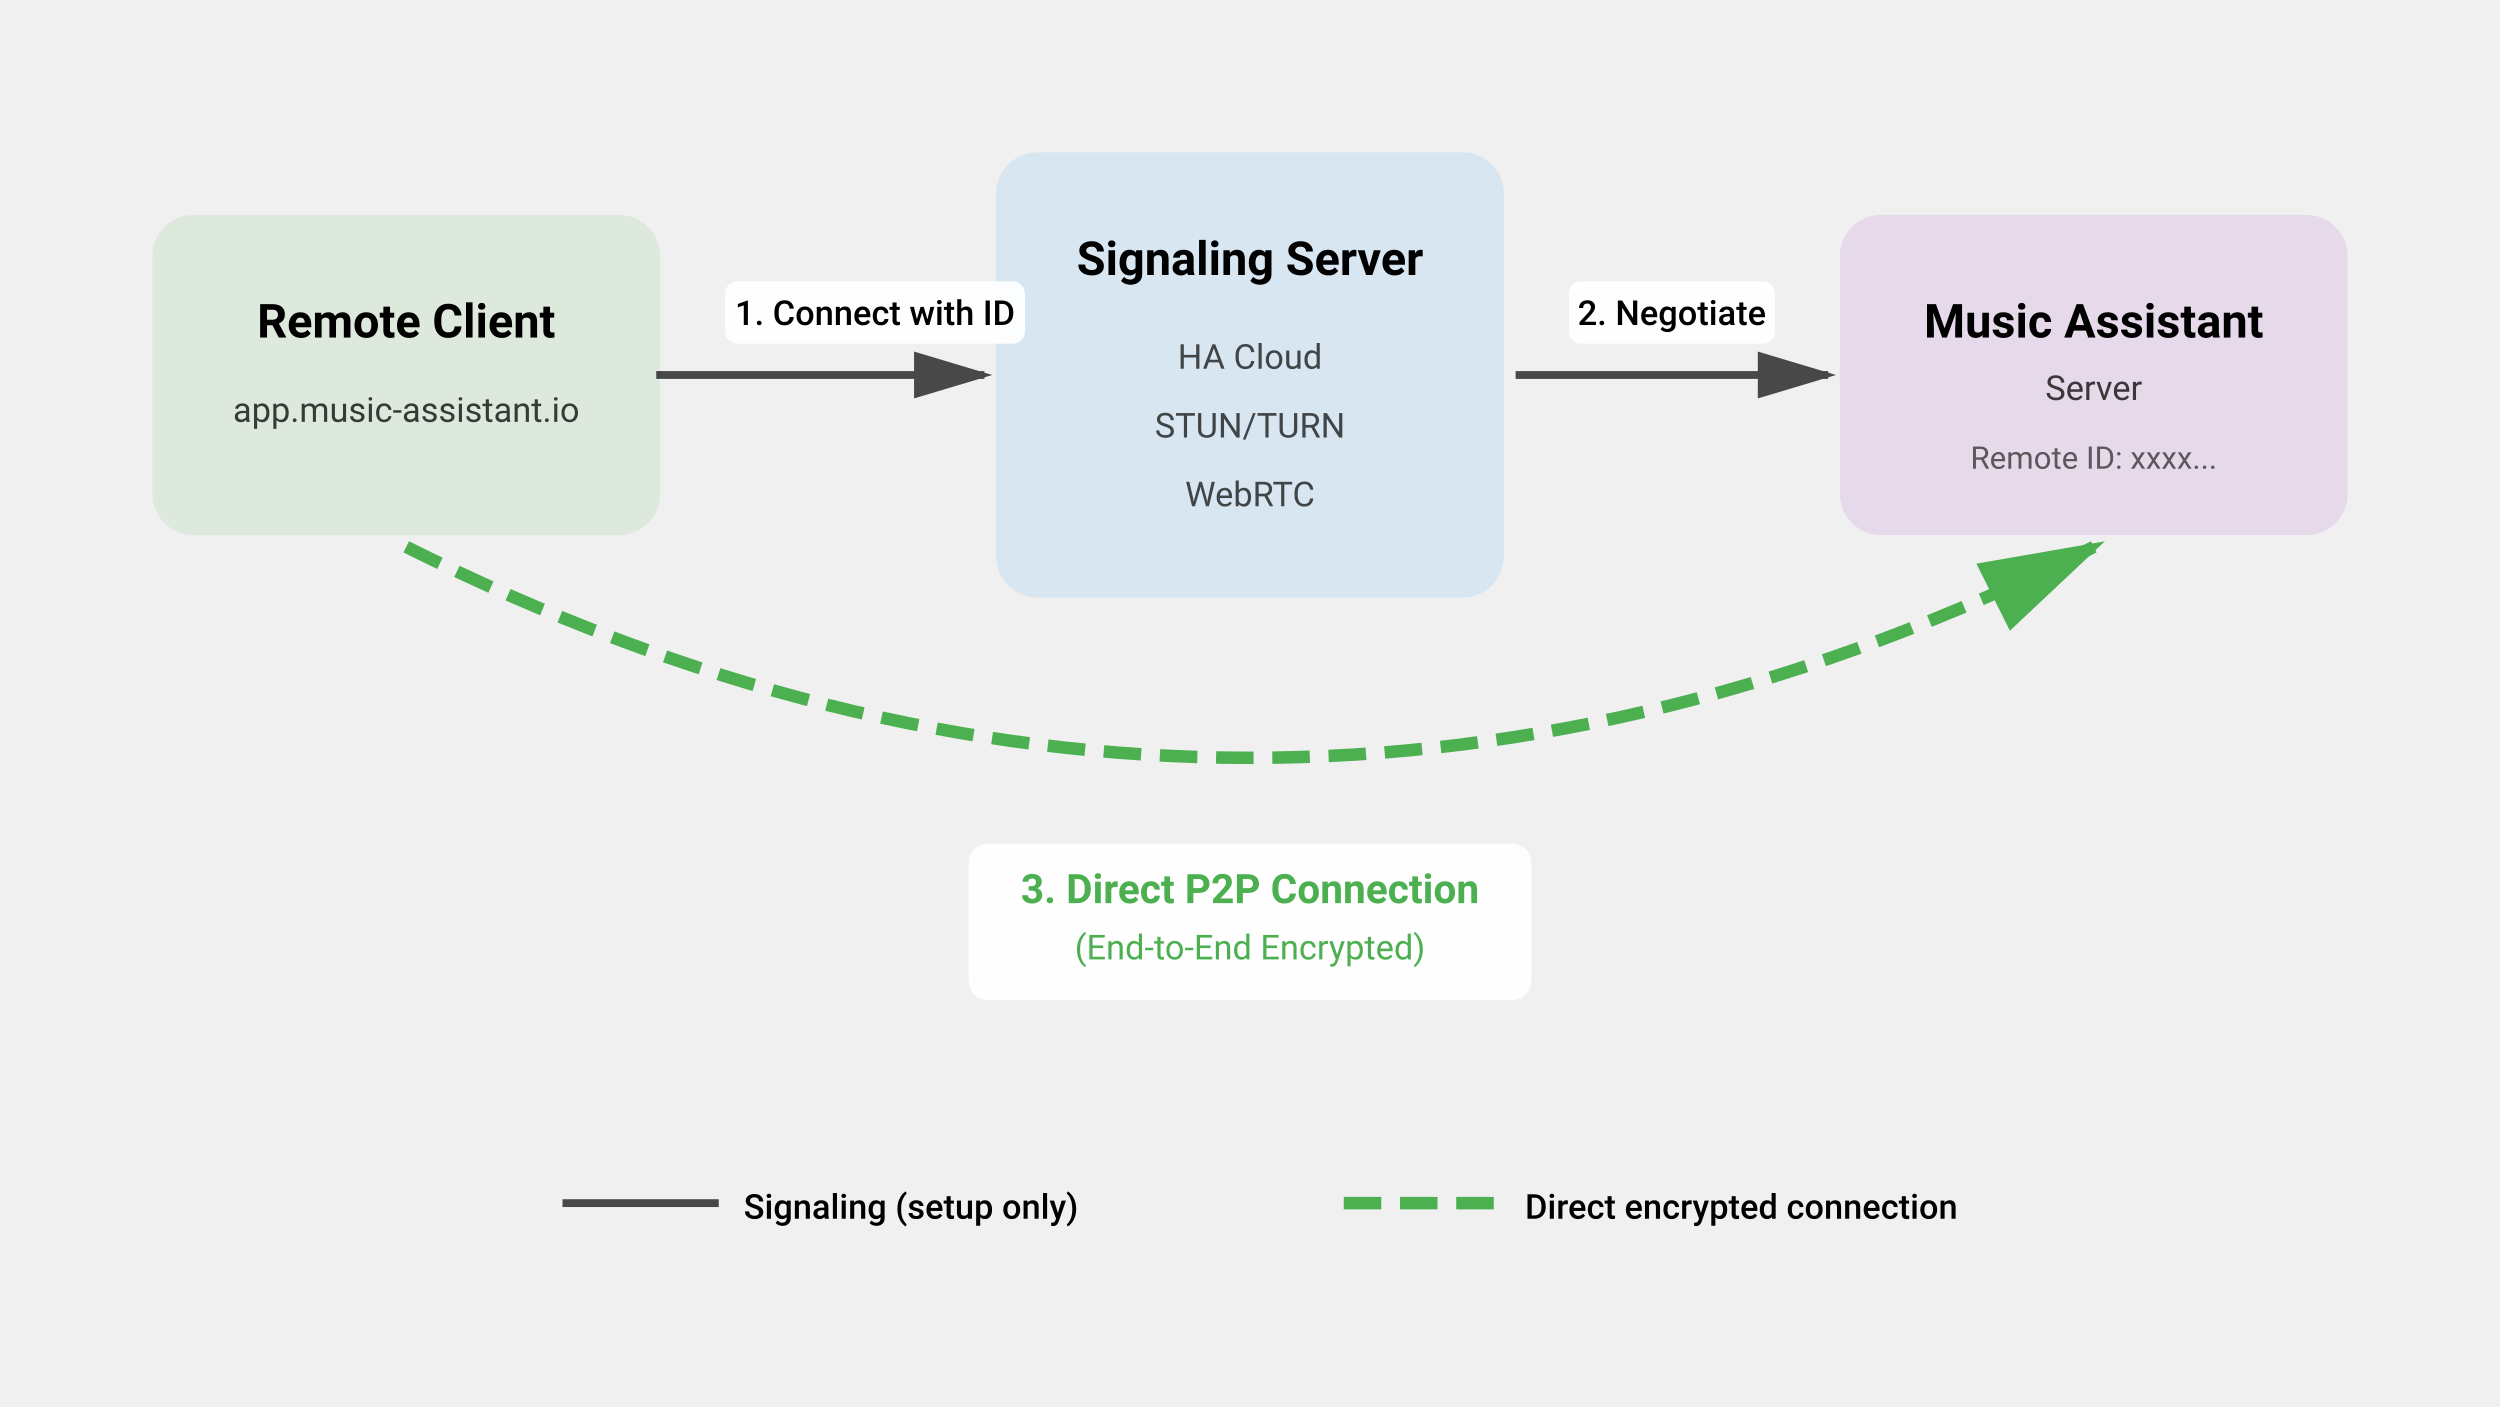
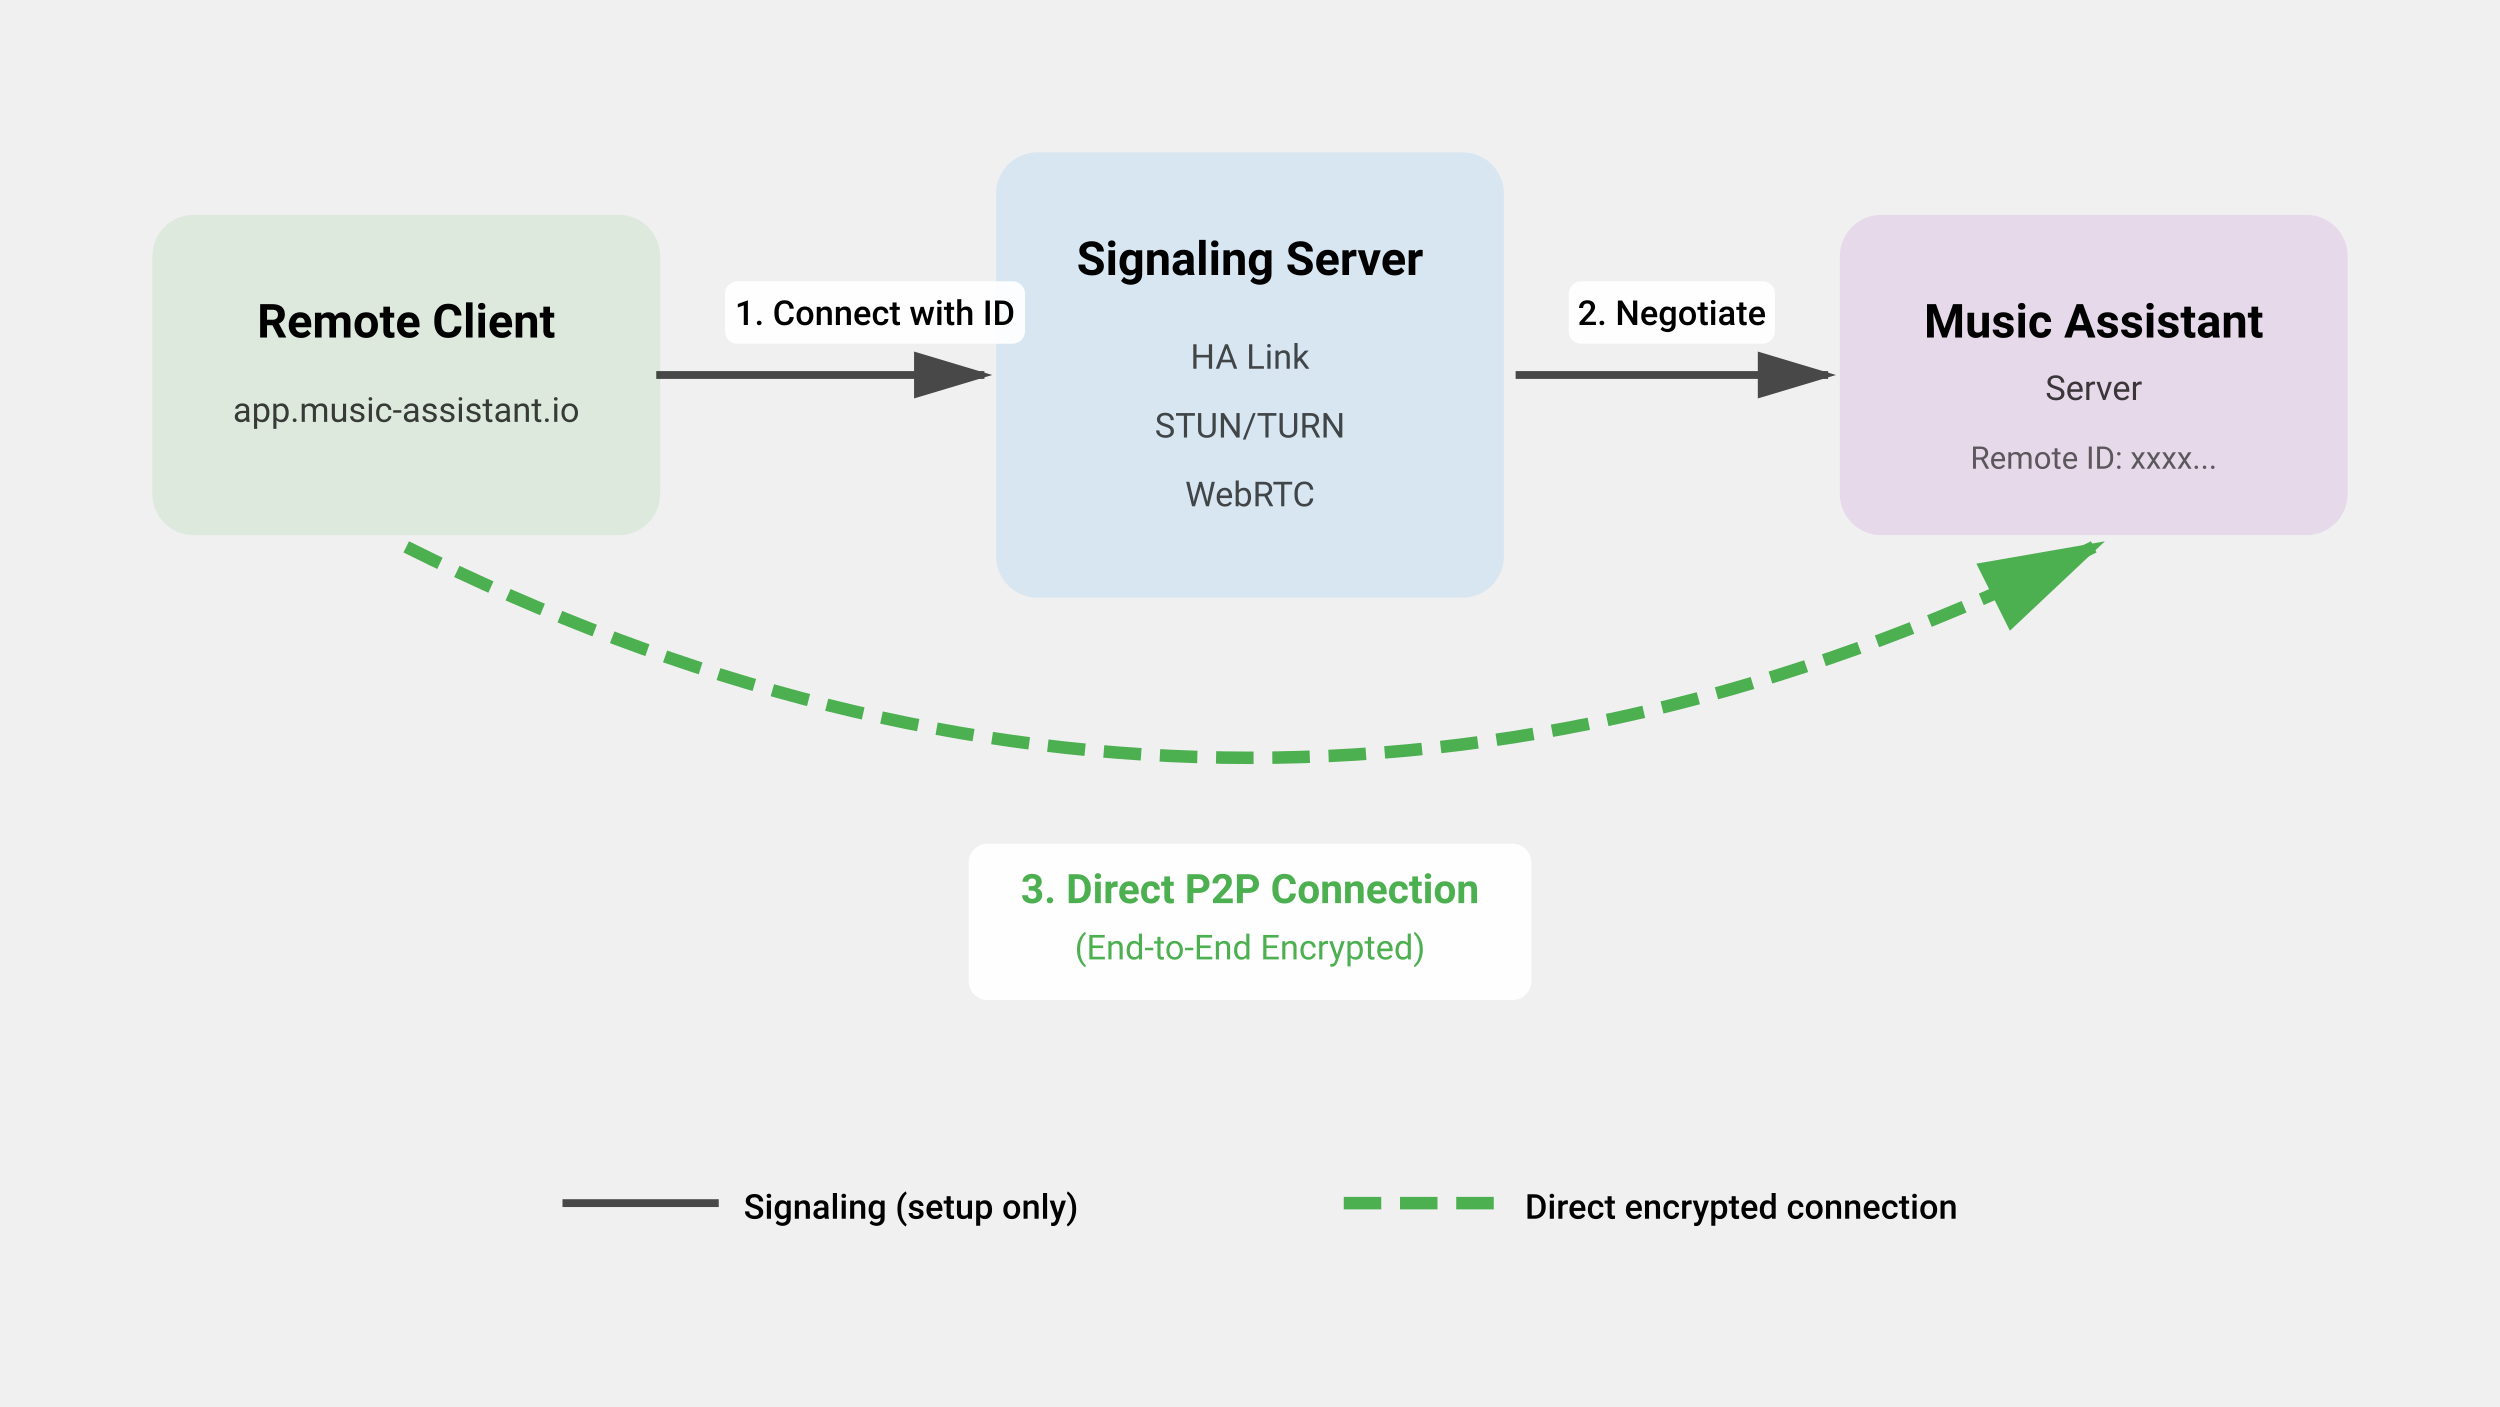
<svg xmlns="http://www.w3.org/2000/svg" viewBox="0 0 800 450">
  <defs>
    <marker id="arrowhead" markerWidth="10" markerHeight="10" refX="9" refY="3" orient="auto">
      <polygon points="0 0, 10 3, 0 6" fill="currentColor" />
    </marker>
    <marker id="arrowhead-green" markerWidth="10" markerHeight="10" refX="9" refY="3" orient="auto">
      <polygon points="0 0, 10 3, 0 6" fill="#4CAF50" />
    </marker>
  </defs>
  <style>
    text {
      font-family: -apple-system, BlinkMacSystemFont, "Segoe UI", Roboto, "Helvetica Neue", Arial, sans-serif;
    }
  </style>
  <g>
    <rect x="50" y="70" width="160" height="100" rx="12" fill="#4CAF50" opacity="0.12" stroke="#4CAF50" stroke-width="2.5" />
    <text x="130" y="108" text-anchor="middle" font-size="15" font-weight="600" fill="currentColor">Remote Client</text>
    <text x="130" y="135" text-anchor="middle" font-size="11" fill="currentColor" opacity="0.75">app.music-assistant.io</text>
  </g>
  <g>
    <rect x="320" y="50" width="160" height="140" rx="12" fill="#2196F3" opacity="0.12" stroke="#2196F3" stroke-width="2.5" />
    <text x="400" y="88" text-anchor="middle" font-size="15" font-weight="600" fill="currentColor">Signaling Server</text>
-     <text x="400" y="118" text-anchor="middle" font-size="11" fill="currentColor" opacity="0.7">HA Cloud</text>
+     <text x="400" y="118" text-anchor="middle" font-size="11" fill="currentColor" opacity="0.7">HA Link</text>
    <text x="400" y="140" text-anchor="middle" font-size="11" fill="currentColor" opacity="0.7">STUN/TURN</text>
    <text x="400" y="162" text-anchor="middle" font-size="11" fill="currentColor" opacity="0.7">WebRTC</text>
  </g>
  <g>
    <rect x="590" y="70" width="160" height="100" rx="12" fill="#9C27B0" opacity="0.12" stroke="#9C27B0" stroke-width="2.5" />
    <text x="670" y="108" text-anchor="middle" font-size="15" font-weight="600" fill="currentColor">Music Assistant</text>
    <text x="670" y="128" text-anchor="middle" font-size="11" fill="currentColor" opacity="0.75">Server</text>
    <text x="670" y="150" text-anchor="middle" font-size="10" fill="currentColor" opacity="0.6">Remote ID: xxxx...</text>
  </g>
  <g>
    <line x1="210" y1="120" x2="315" y2="120" stroke="currentColor" stroke-width="2.5" opacity="0.7" marker-end="url(#arrowhead)" />
    <rect x="232" y="90" width="96" height="20" fill="white" opacity="0.9" rx="4" />
    <text x="280" y="104" text-anchor="middle" font-size="11" font-weight="500" fill="currentColor">1. Connect with ID</text>
  </g>
  <g>
    <line x1="485" y1="120" x2="585" y2="120" stroke="currentColor" stroke-width="2.5" opacity="0.7" marker-end="url(#arrowhead)" />
    <rect x="502" y="90" width="66" height="20" fill="white" opacity="0.9" rx="4" />
    <text x="535" y="104" text-anchor="middle" font-size="11" font-weight="500" fill="currentColor">2. Negotiate</text>
  </g>
  <g>
    <path d="M 130,175 Q 400,310 670,175" fill="none" stroke="#4CAF50" stroke-width="4" stroke-dasharray="12,6" marker-end="url(#arrowhead-green)" />
    <rect x="310" y="270" width="180" height="50" fill="white" opacity="0.95" rx="6" />
    <text x="400" y="289" text-anchor="middle" font-size="13" font-weight="600" fill="#4CAF50">3. Direct P2P Connection</text>
    <text x="400" y="307" text-anchor="middle" font-size="11" fill="#4CAF50">(End-to-End Encrypted)</text>
  </g>
  <g transform="translate(180, 385)">
    <line x1="0" y1="0" x2="50" y2="0" stroke="currentColor" stroke-width="2.5" opacity="0.7" />
    <text x="58" y="5" font-size="11" font-weight="500" fill="currentColor">Signaling (setup only)</text>
    <line x1="250" y1="0" x2="300" y2="0" stroke="#4CAF50" stroke-width="4" stroke-dasharray="12,6" />
    <text x="308" y="5" font-size="11" font-weight="500" fill="currentColor">Direct encrypted connection</text>
  </g>
</svg>
